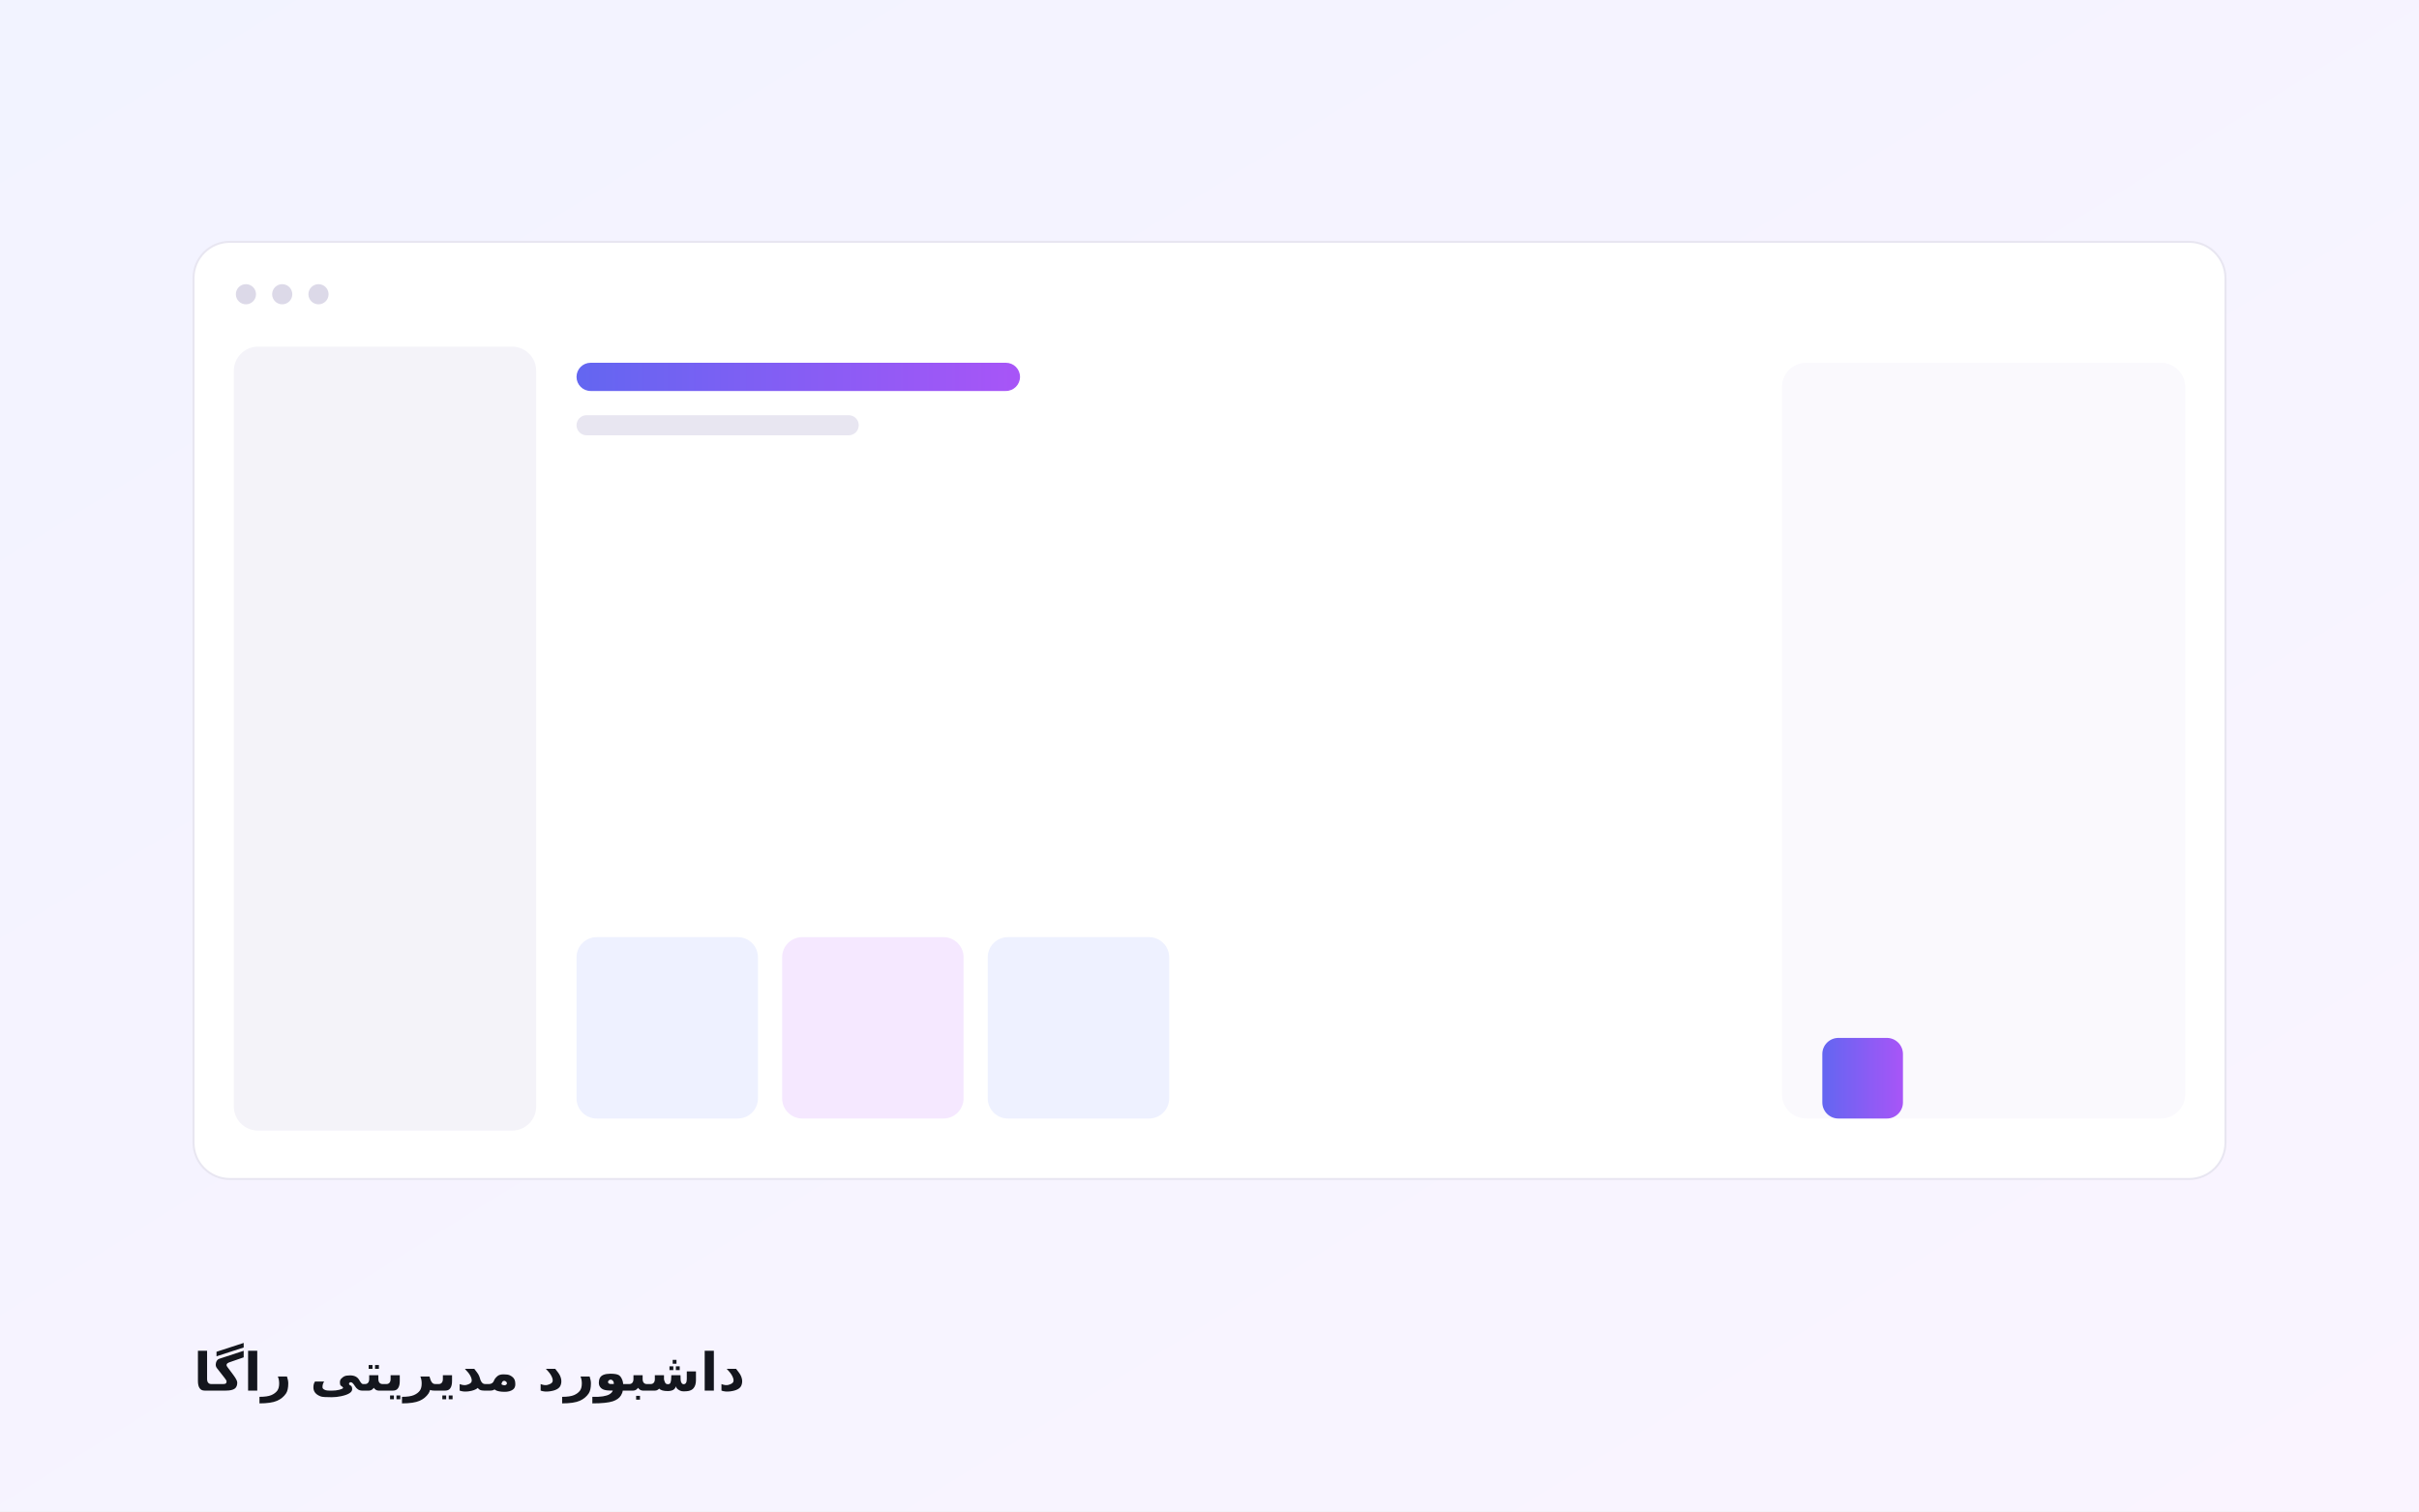
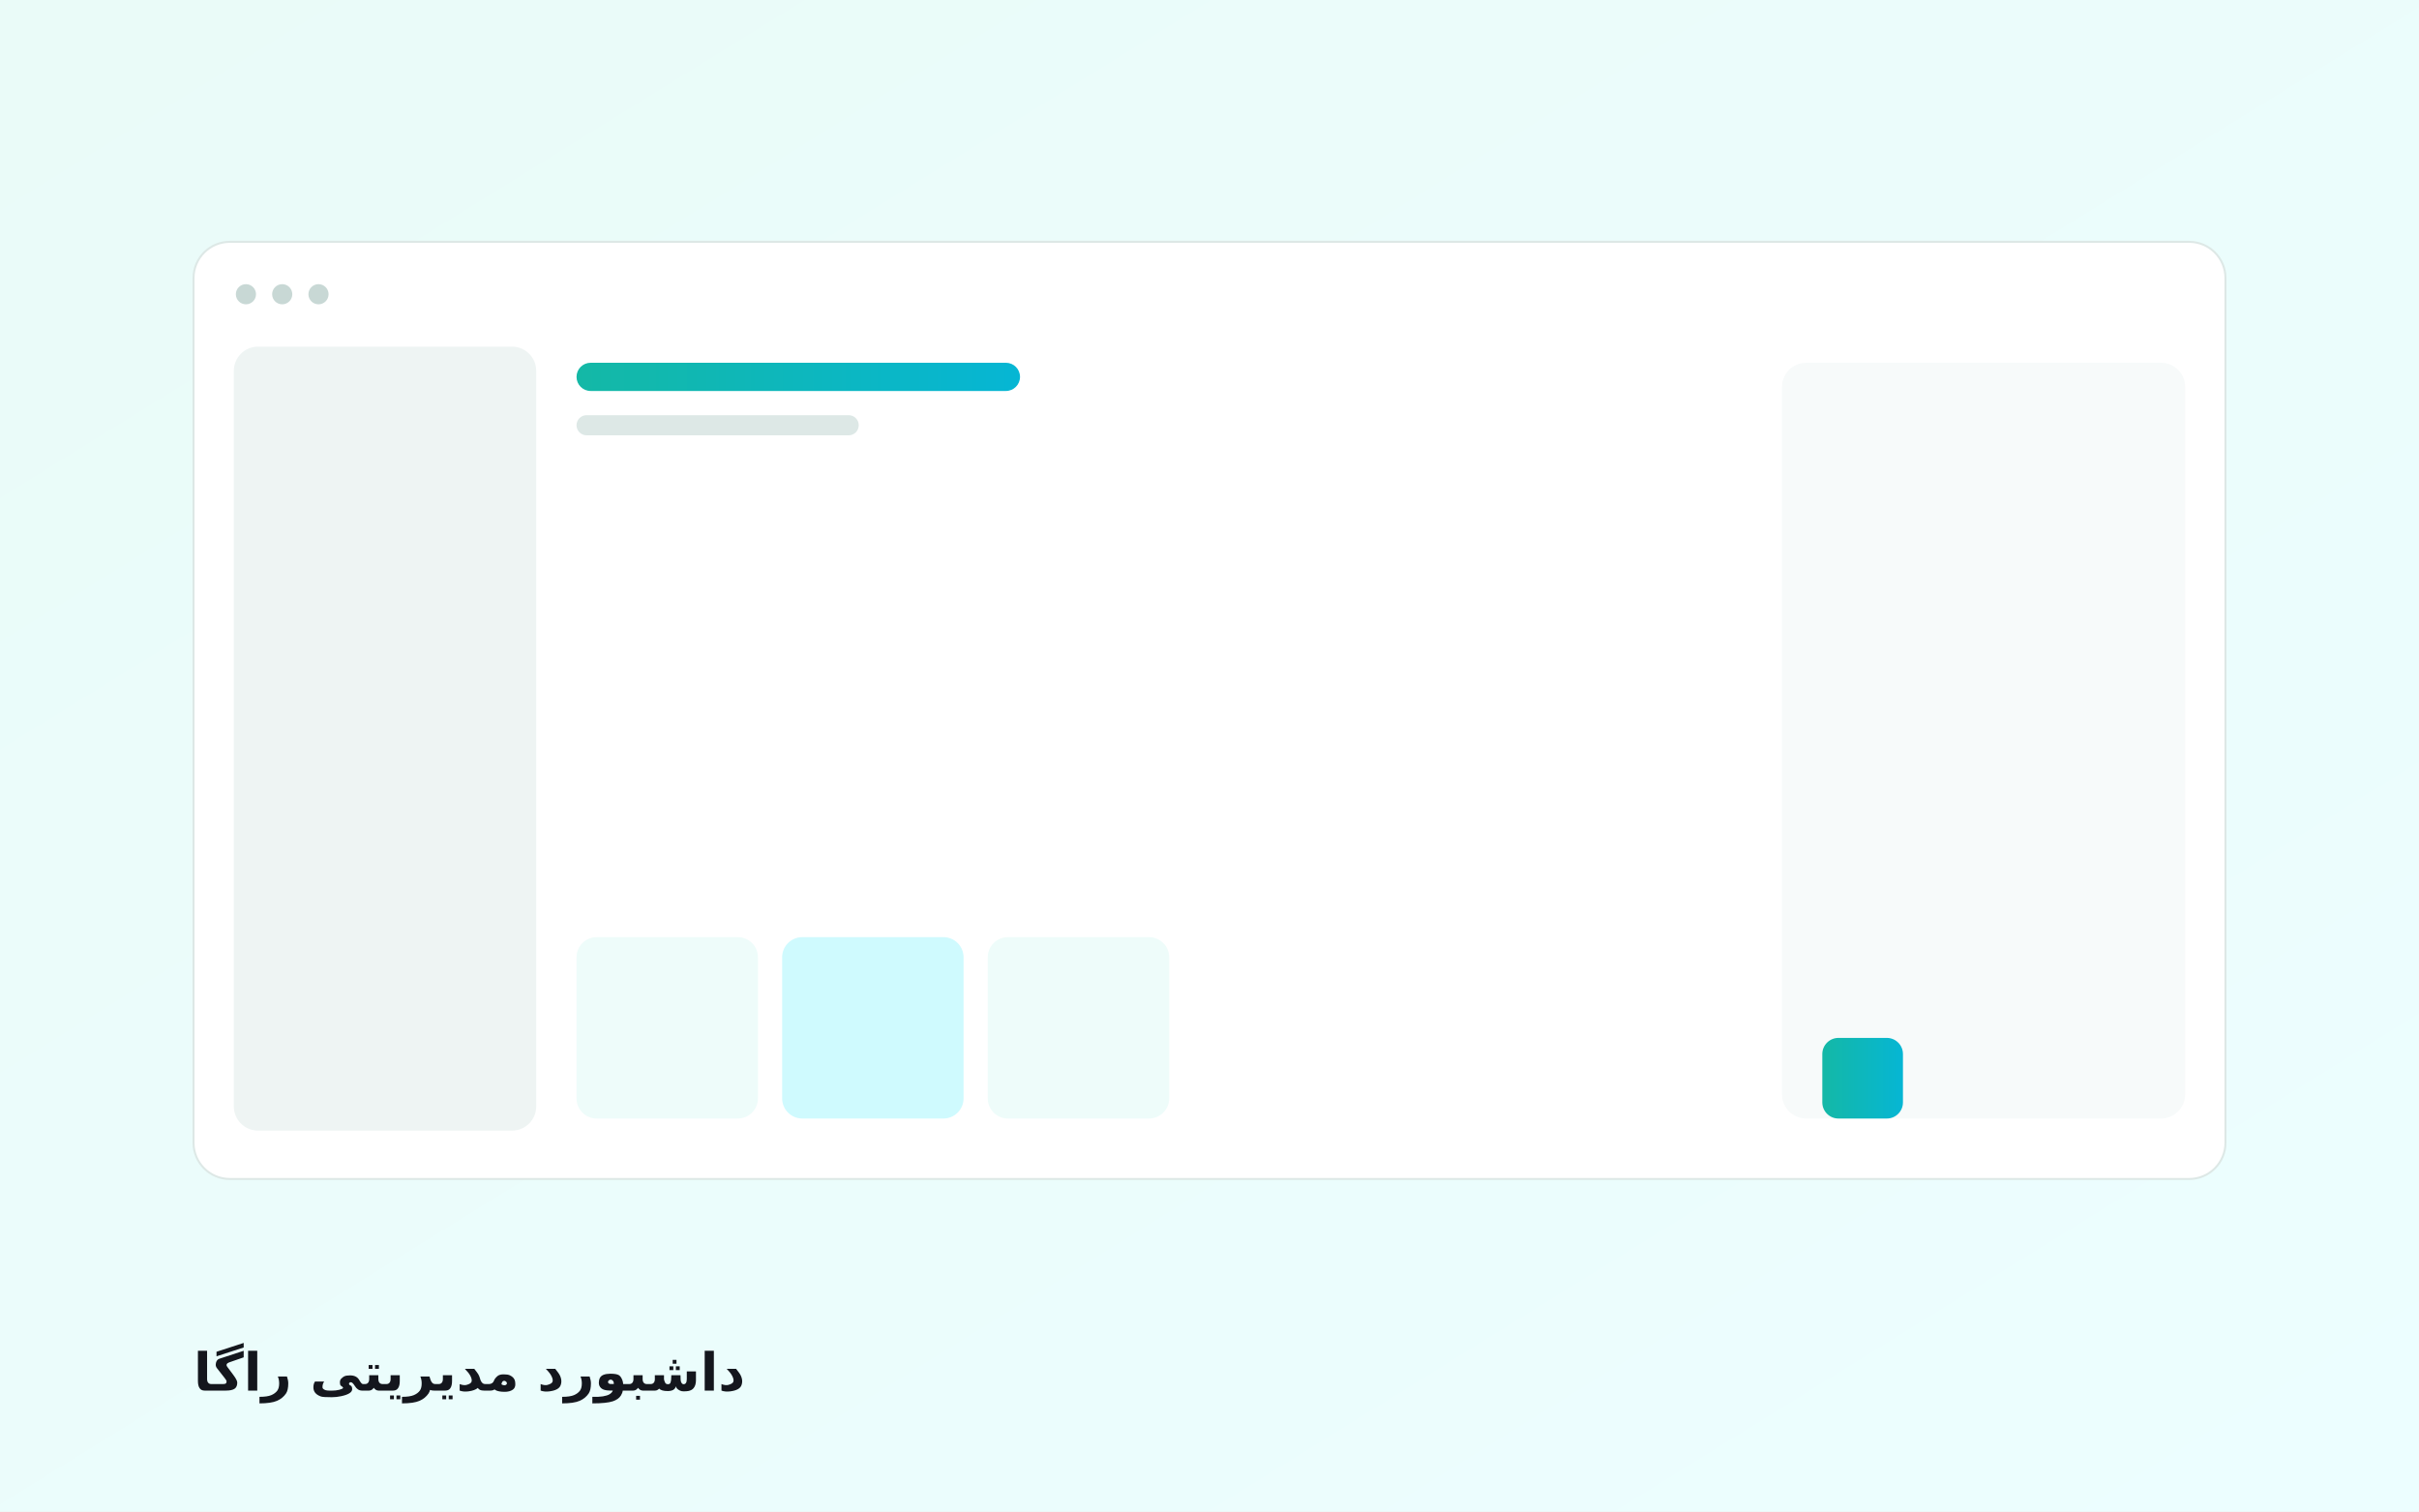
<svg xmlns="http://www.w3.org/2000/svg" width="1200" height="750" viewBox="0 0 1200 750" role="img" aria-label="داشبورد مدیریتی راگا">
  <defs>
    <linearGradient id="bg9da3f1" x1="0" y1="0" x2="1" y2="1">
-       <stop offset="0" stop-color="#f2f3ff" />
-       <stop offset="1" stop-color="#faf4ff" />
+       <stop offset="0" stop-color="#eafbf8" />
+       <stop offset="1" stop-color="#ecfeff" />
    </linearGradient>
    <linearGradient id="ac9da3f1" x1="0" y1="0" x2="1" y2="0">
-       <stop offset="0" stop-color="#6366f1" />
-       <stop offset="1" stop-color="#a855f7" />
+       <stop offset="0" stop-color="#14b8a6" />
+       <stop offset="1" stop-color="#06b6d4" />
    </linearGradient>
  </defs>
  <rect width="1200" height="750" fill="url(#bg9da3f1)" />
  <g transform="translate(96 120)">
-     <rect width="1008" height="465" rx="18" fill="#ffffff" stroke="#e8e6f1" />
-     <circle cx="26" cy="26" r="5" fill="#dcd9e8" />
-     <circle cx="44" cy="26" r="5" fill="#dcd9e8" />
-     <circle cx="62" cy="26" r="5" fill="#dcd9e8" />
-     <rect x="20" y="52" width="150" height="389" rx="12" fill="#f4f3f9" />
+     <rect width="1008" height="465" rx="18" fill="#ffffff" stroke="#dde8e6" />
+     <circle cx="26" cy="26" r="5" fill="#c8d8d5" />
+     <circle cx="44" cy="26" r="5" fill="#c8d8d5" />
+     <circle cx="62" cy="26" r="5" fill="#c8d8d5" />
+     <rect x="20" y="52" width="150" height="389" rx="12" fill="#eef4f3" />
    <rect x="190" y="60" width="220" height="14" rx="7" fill="url(#ac9da3f1)" />
-     <rect x="190" y="86" width="140" height="10" rx="5" fill="#e8e6f1" />
-     <rect x="190" y="345" width="90" height="90" rx="10" fill="#eef1ff" />
-     <rect x="292" y="345" width="90" height="90" rx="10" fill="#f5e8ff" />
-     <rect x="394" y="345" width="90" height="90" rx="10" fill="#eef1ff" />
-     <rect x="788" y="60" width="200" height="375" rx="12" fill="#faf9fd" />
+     <rect x="190" y="86" width="140" height="10" rx="5" fill="#dde8e6" />
+     <rect x="190" y="345" width="90" height="90" rx="10" fill="#eefcfa" />
+     <rect x="292" y="345" width="90" height="90" rx="10" fill="#cffafe" />
+     <rect x="394" y="345" width="90" height="90" rx="10" fill="#eefcfa" />
+     <rect x="788" y="60" width="200" height="375" rx="12" fill="#f7fafa" />
    <rect x="808" y="395" width="40" height="40" rx="8" fill="url(#ac9da3f1)" />
  </g>
  <text x="8%" y="690" fill="#14161d" font-family="Vazirmatn, Tahoma, sans-serif" font-size="26" font-weight="700">داشبورد مدیریتی راگا</text>
</svg>
